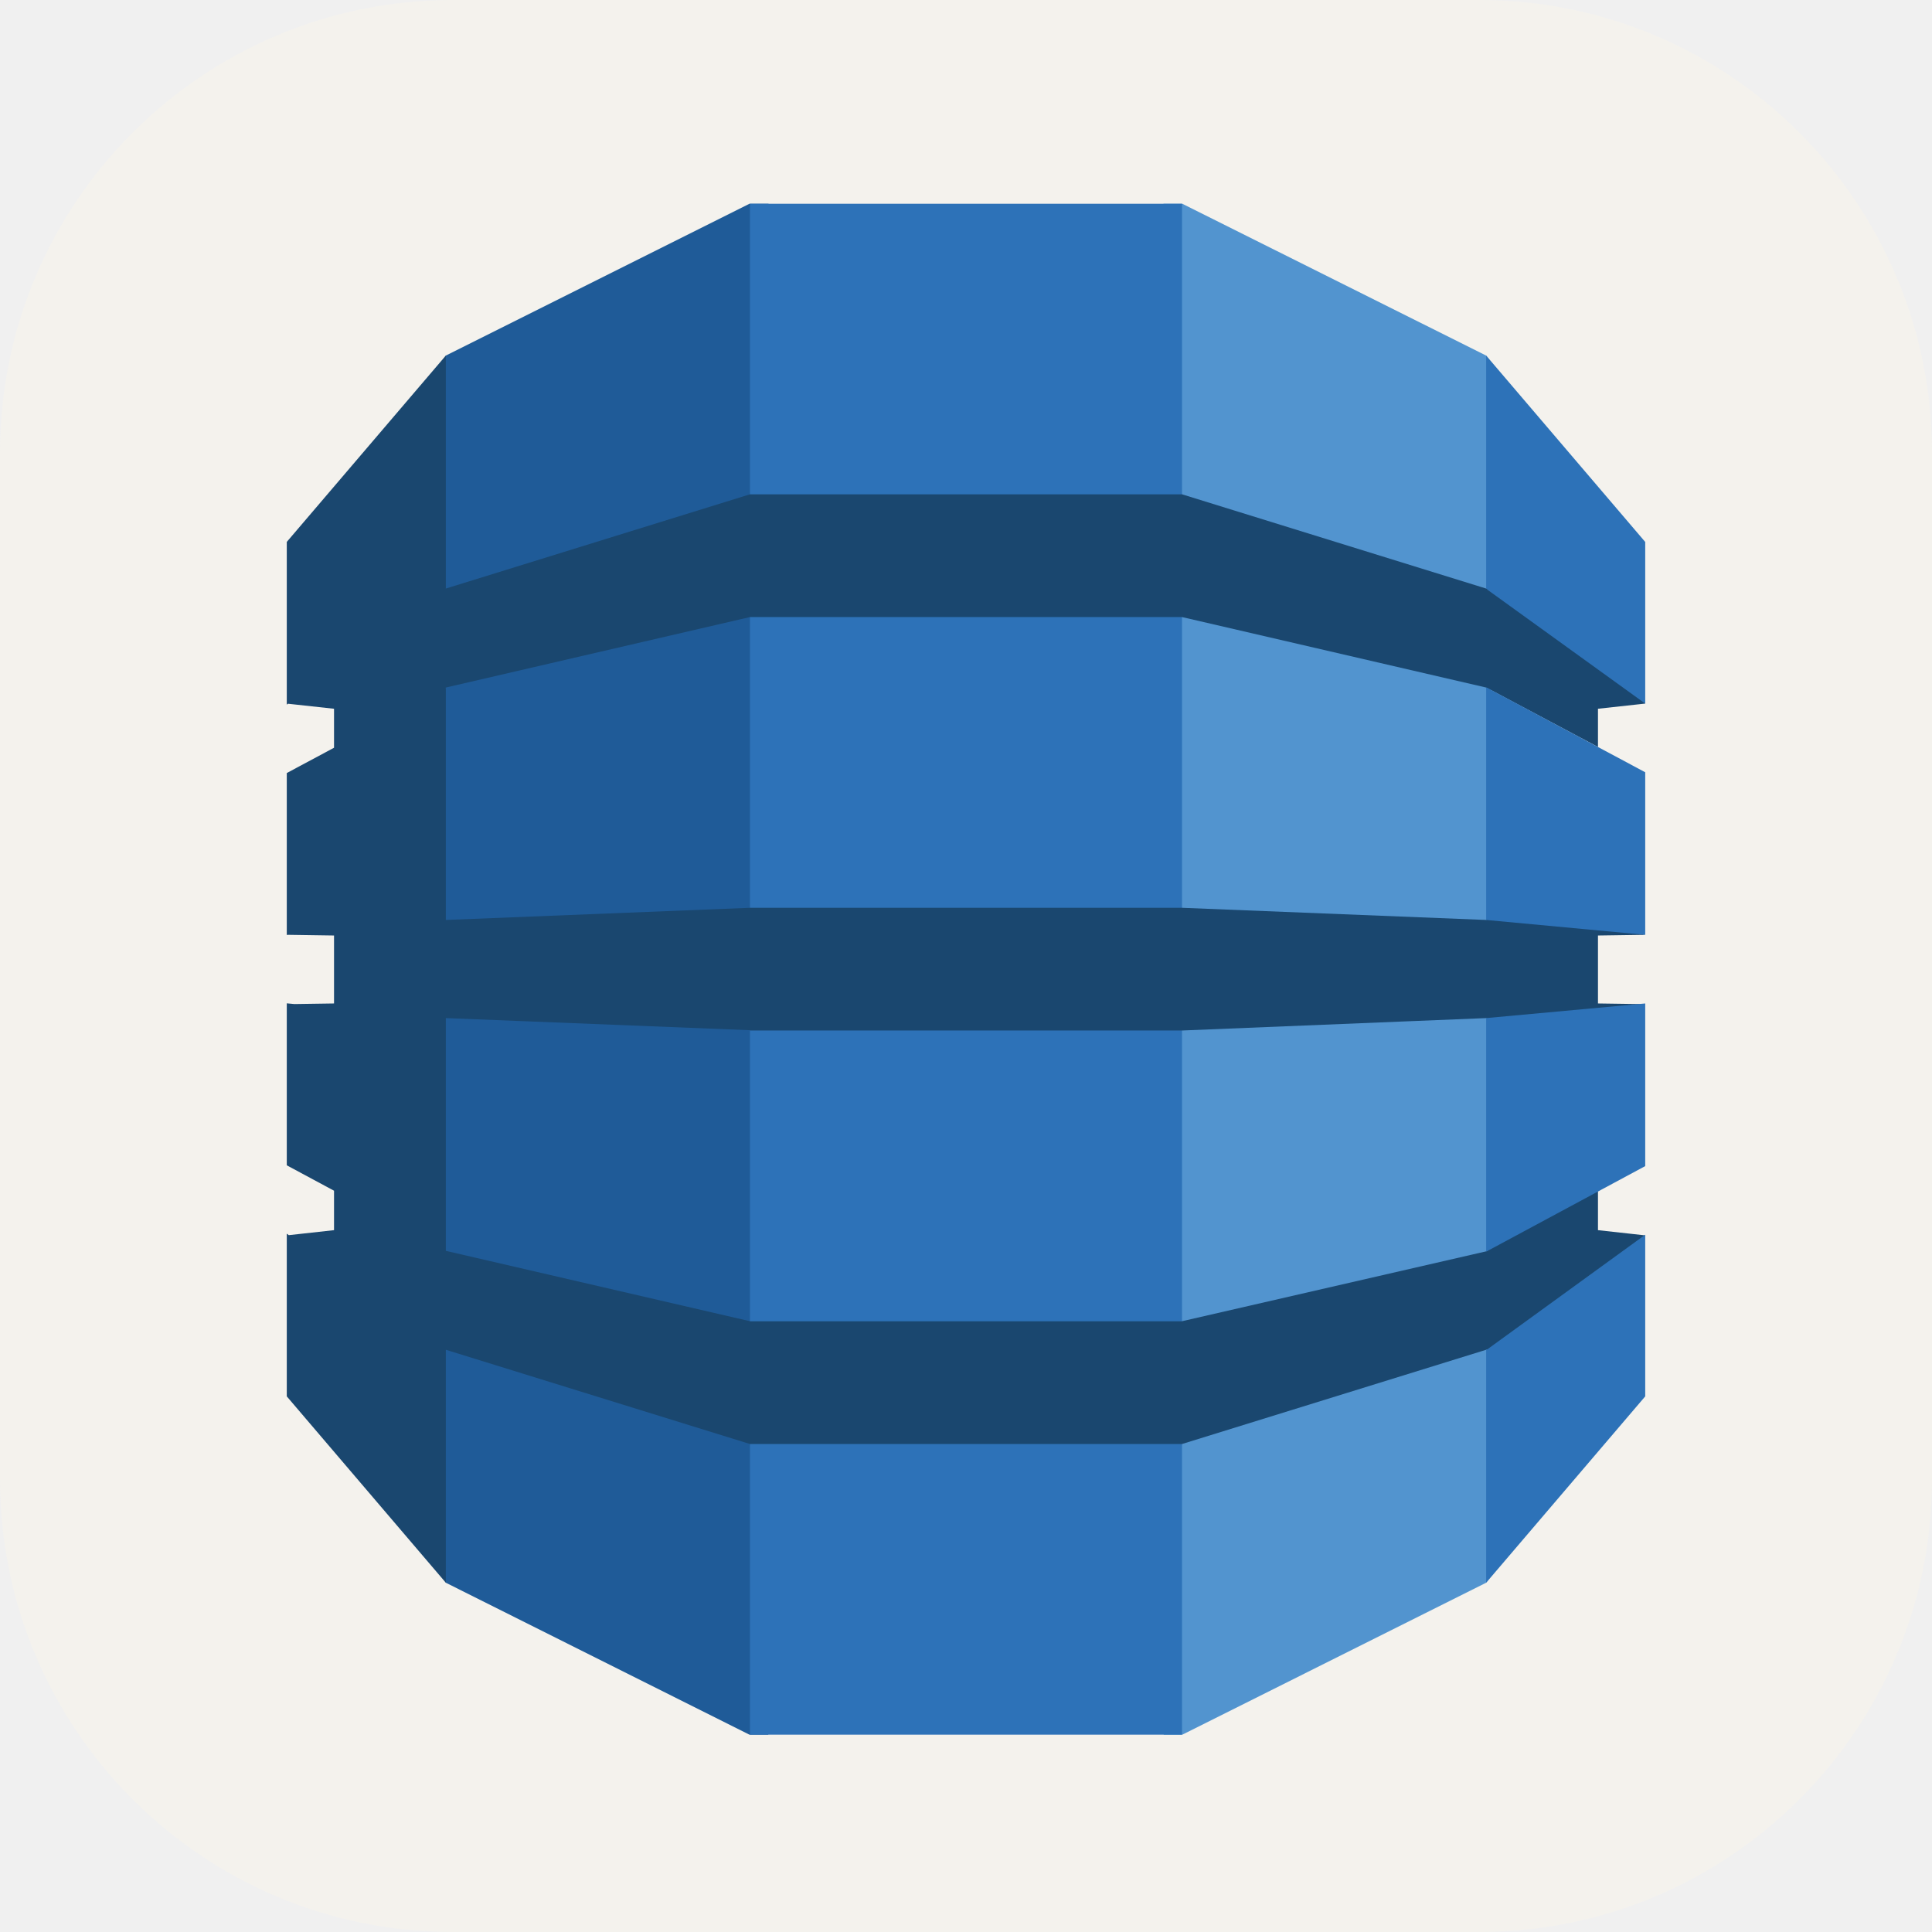
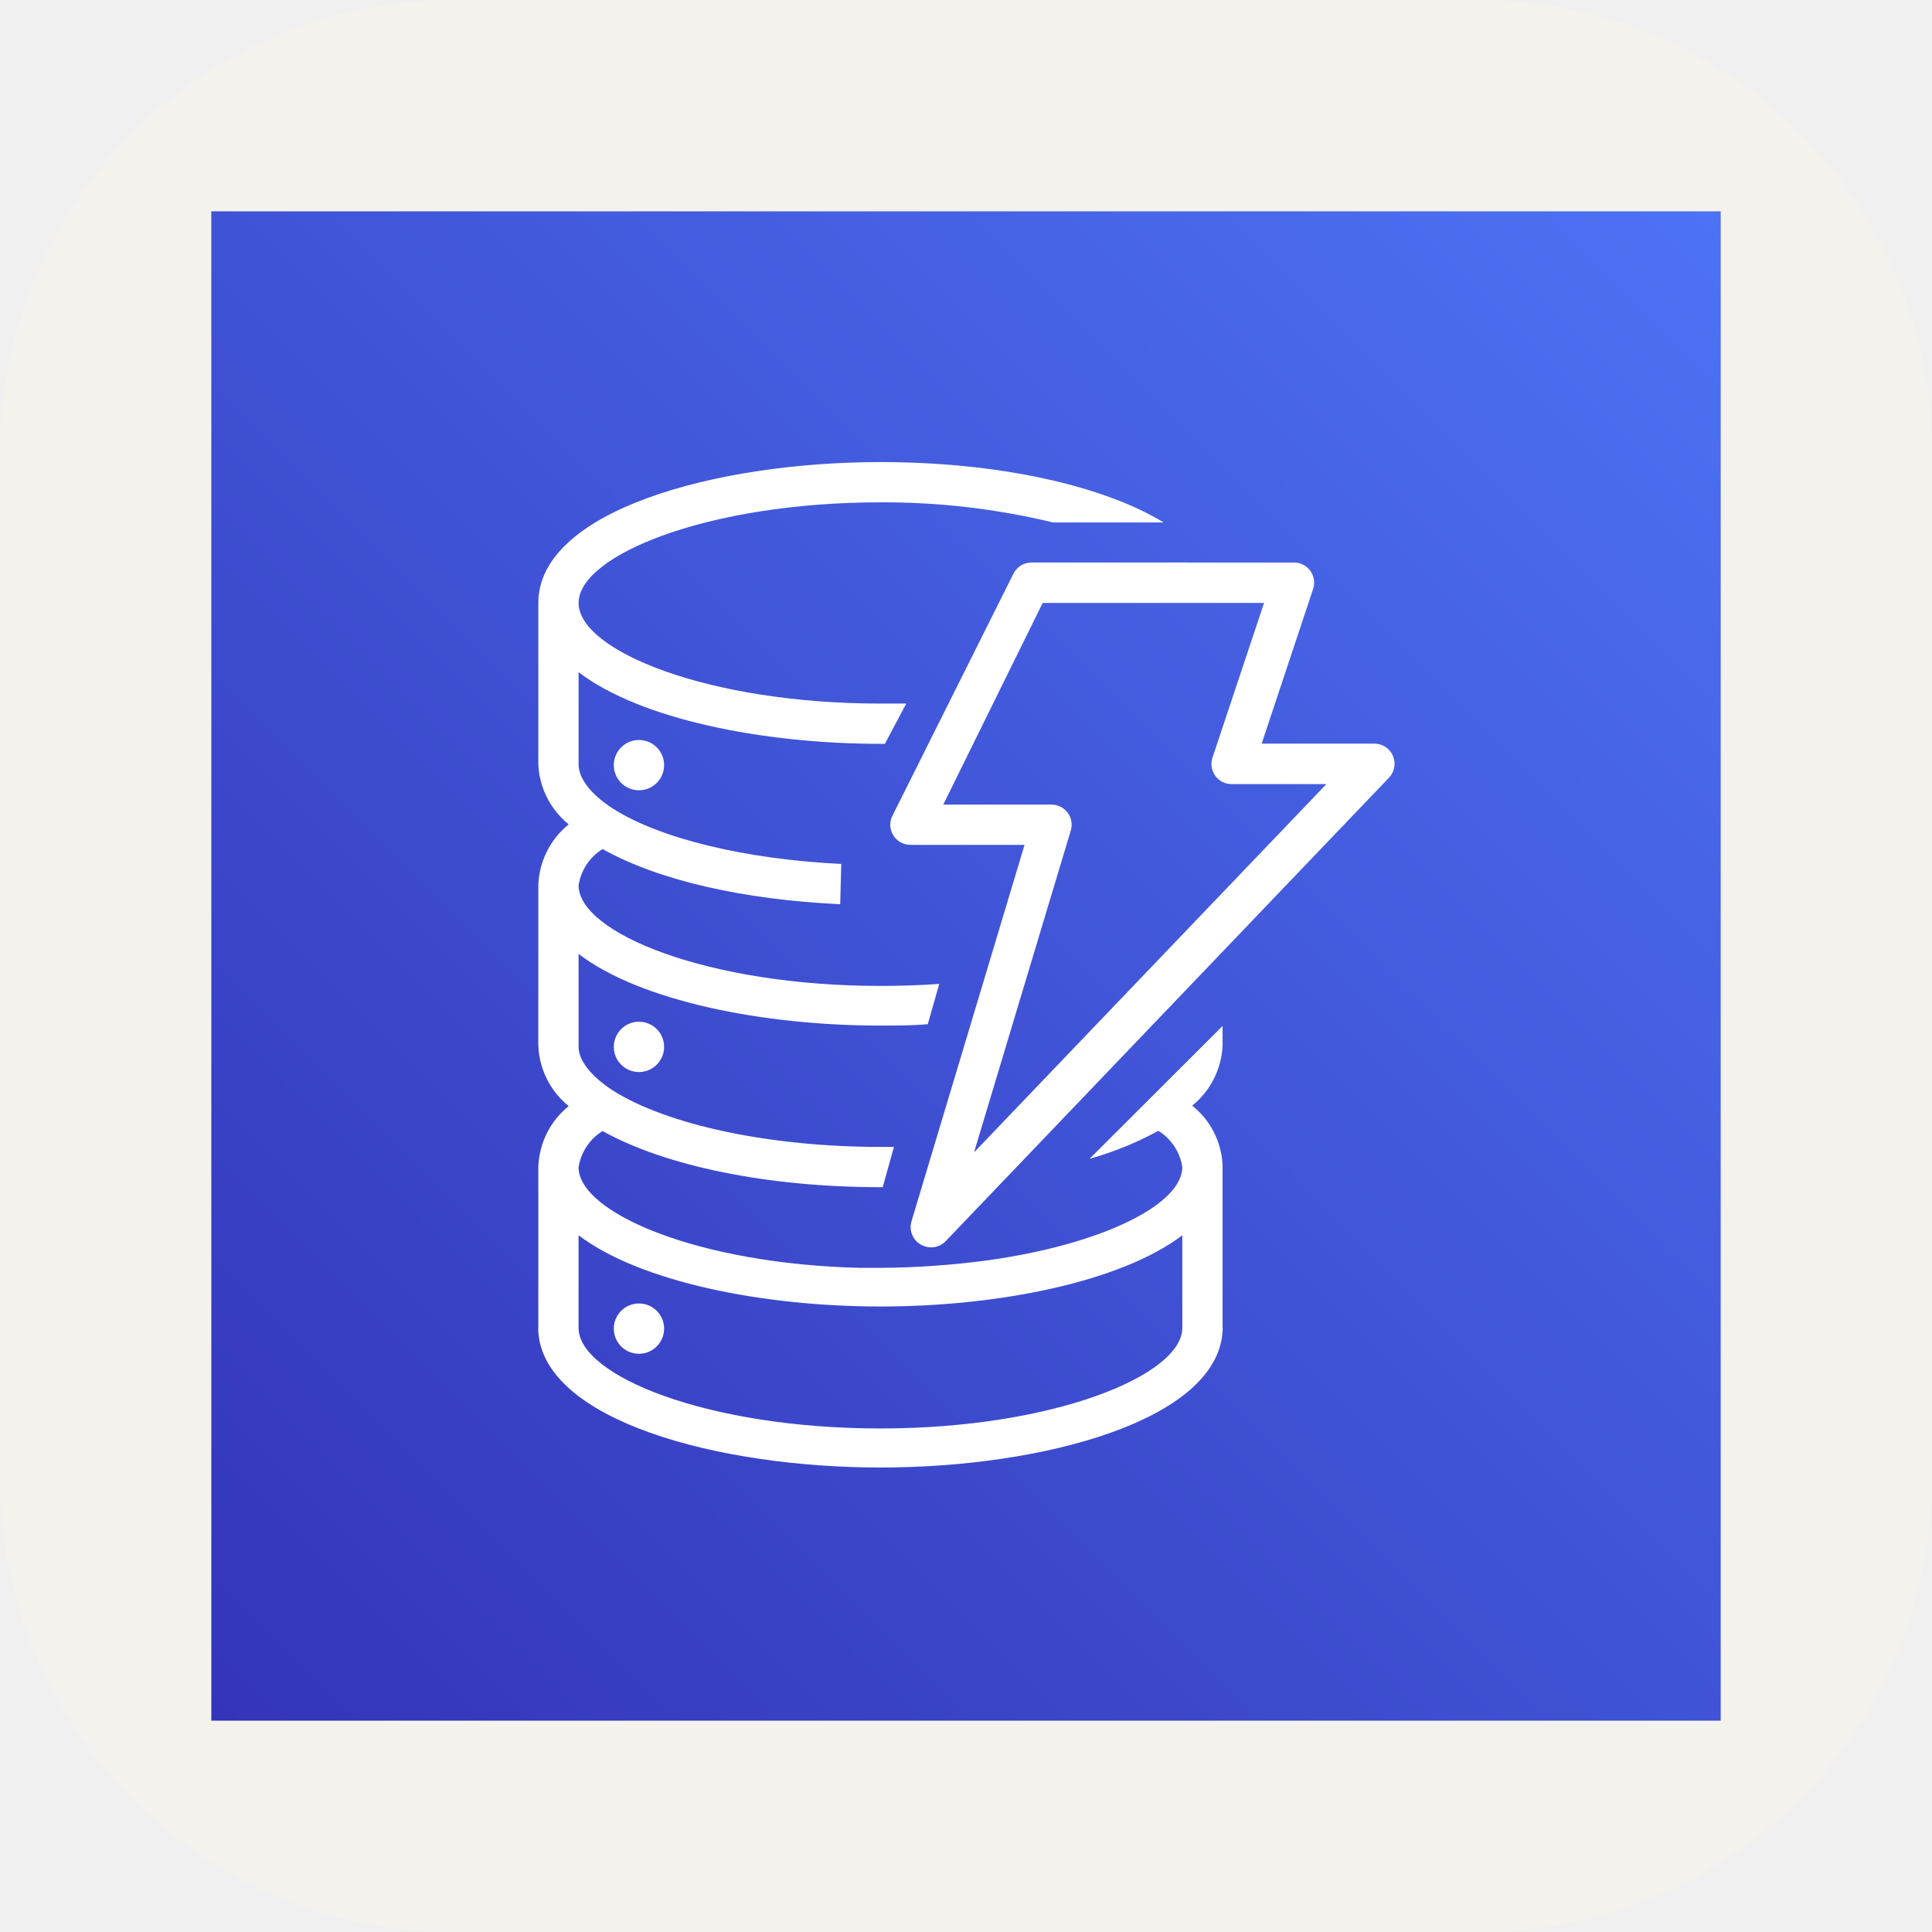
<svg xmlns="http://www.w3.org/2000/svg" width="256" height="256" viewBox="0 0 256 256" fill="none">
  <rect width="256" height="256" rx="60" fill="#F4F2ED" />
-   <path d="M154.197 229.852H156.664L196.925 209.719L197.595 208.772V48.068L196.925 47.116L156.664 27H154.167L154.197 229.852Z" fill="#5294CF" />
-   <path d="M101.802 229.852H99.301L59.074 209.719L58.258 208.315L57.844 48.887L59.074 47.116L99.301 27H101.833L101.802 229.852Z" fill="#1F5B98" />
-   <path d="M99.372 27H156.625V229.852H99.372V27Z" fill="#2D72B8" />
-   <path d="M218 123.869L216.639 123.567L197.214 121.756L196.925 121.899L156.628 120.288H99.372L59.074 121.899V91.17L59.032 91.192L59.074 91.102L99.372 81.765H156.628L196.925 91.102L211.739 98.977V93.914L218 93.229L217.352 91.965L197.529 77.791L196.925 77.987L156.628 65.5H99.372L59.074 77.987V47.116L38 71.805V93.367L38.163 93.249L44.261 93.914V99.081L38 102.431V123.886L38.163 123.869L44.261 123.959V132.964L39 133.042L38 132.947V154.41L44.261 157.776V163.002L38.262 163.665L38 163.468V185.026L59.074 209.719V178.851L99.372 191.338H156.628L197.044 178.814L197.581 179.05L217.143 165.084L218 163.693L211.739 163.002V157.881L210.919 157.553L197.529 164.771L197.044 165.783L156.628 175.067V175.078H99.372V175.067L59.074 165.744V134.902L99.372 136.508V136.547H156.628L196.925 134.902L197.843 135.324L216.672 133.703L218 133.054L211.739 132.964V123.959L218 123.869Z" fill="#1A476F" />
-   <path d="M196.925 178.851V209.719L218 185.027V163.609L197.047 178.815L196.925 178.851Z" fill="#2D72B8" />
-   <path d="M196.925 165.812L197.047 165.784L218 154.514V132.964L196.925 134.902V165.812Z" fill="#2D72B8" />
-   <path d="M197.047 91.131L196.925 91.103V121.899L218 123.869V102.329L197.047 91.131Z" fill="#2D72B8" />
-   <path d="M197.047 78.108L218 93.229V71.811L196.925 47.116V77.987L197.047 78.029V78.108Z" fill="#2D72B8" />
+   <svg x="28" y="28" width="200" height="200" viewBox="0 0 128 128" preserveAspectRatio="xMidYMid meet">
+     <defs>
+       <linearGradient id="prefix__a" x1="-15.53" y1="90.53" x2="90.53" y2="-15.53" gradientUnits="userSpaceOnUse" gradientTransform="matrix(1.70667 0 0 1.70667 0 0)">
+         <stop offset="0" stop-color="#2e27ad" />
+         <stop offset="1" stop-color="#527fff" />
+       </linearGradient>
+     </defs>
+     <path data-name="Blue Gradient" class="prefix__cls-1" fill="url(#prefix__a)" d="M0 0h128v128H0z" />
+     <path class="prefix__cls-2" d="M56.745 21.266c-14.062 0-29.013 4.164-29.013 11.947v13.736a6.93 6.93 0 002.577 5.037 6.946 6.946 0 00-2.577 5.12v13.653a6.93 6.93 0 002.577 5.12A6.946 6.946 0 0027.732 81v13.654a2.133 2.133 0 000 .356c.46 7.493 15.138 11.52 29.013 11.52 13.876 0 28.553-4.027 29.014-11.553a1.28 1.28 0 000-.36V80.963a6.827 6.827 0 00-2.577-5.12 6.93 6.93 0 002.577-5.12v-1.637l-11.28 11.263a27.7 27.7 0 005.836-2.373 4.403 4.403 0 012.03 3.073c0 3.124-6.62 6.521-16.45 7.904a72.073 72.073 0 01-9.15.646H55.04c-13.79-.324-23.894-4.676-23.894-8.533a4.403 4.403 0 012.034-3.07c5.359 2.987 14.043 4.76 23.566 4.76h.19l.954-3.413h-1.144c-9.386 0-18.088-1.862-22.713-4.797-1.843-1.212-2.87-2.523-2.887-3.667v-7.903c5.223 3.994 15.634 6.077 25.6 6.077 1.349 0 2.7 0 4.014-.12l.97-3.414c-1.707.12-3.294.17-4.984.17-14.643 0-25.6-4.488-25.6-8.533a4.403 4.403 0 012.034-3.073c4.71 2.645 11.944 4.3 20.153 4.676l.087-3.413c-8.073-.393-15.36-2.133-19.387-4.71-1.826-1.178-2.852-2.51-2.887-3.67v-7.883c5.223 3.993 15.634 6.076 25.6 6.076h.377l1.81-3.413h-2.187c-14.643 0-25.6-4.489-25.6-8.533 0-4.045 10.957-8.534 25.6-8.534a61.44 61.44 0 0114.644 1.707h9.37c-5.12-3.123-13.961-5.12-24.014-5.12zm12.8 8.517a1.707 1.707 0 00-1.516.936L57.789 51.2a1.707 1.707 0 001.516 2.527h9.66l-9.59 31.93a1.707 1.707 0 00.784 1.963 1.707 1.707 0 00.853.24 1.707 1.707 0 001.317-.58l37.546-39.253a1.707 1.707 0 00-1.23-2.883h-9.573l4.367-13.127a1.707 1.707 0 00-1.707-2.233zm.957 3.43h18.773l-4.37 13.106a1.707 1.707 0 001.707 2.254h7.953l-29.883 31.23 8.21-27.307a1.707 1.707 0 00-.273-1.5 1.707 1.707 0 00-1.367-.683h-9.18zm-34.237 11.62a2.133 2.133 0 00-2.133 2.133 2.133 2.133 0 002.133 2.133 2.133 2.133 0 002.134-2.133 2.133 2.133 0 00-2.134-2.133zm0 23.893a2.133 2.133 0 00-2.133 2.133 2.133 2.133 0 002.133 2.134 2.133 2.133 0 002.134-2.134 2.133 2.133 0 00-2.134-2.133zm-5.12 18.11c5.223 3.96 15.634 6.04 25.6 6.04 9.967 0 20.378-2.08 25.6-6.04v7.85c0 4.028-10.956 8.533-25.6 8.533-14.643 0-25.6-4.454-25.6-8.533zm5.12 5.783a2.133 2.133 0 00-2.133 2.134 2.133 2.133 0 002.133 2.133 2.133 2.133 0 002.134-2.133 2.133 2.133 0 00-2.134-2.134z" fill="#fff" />
+   </svg>
</svg>
